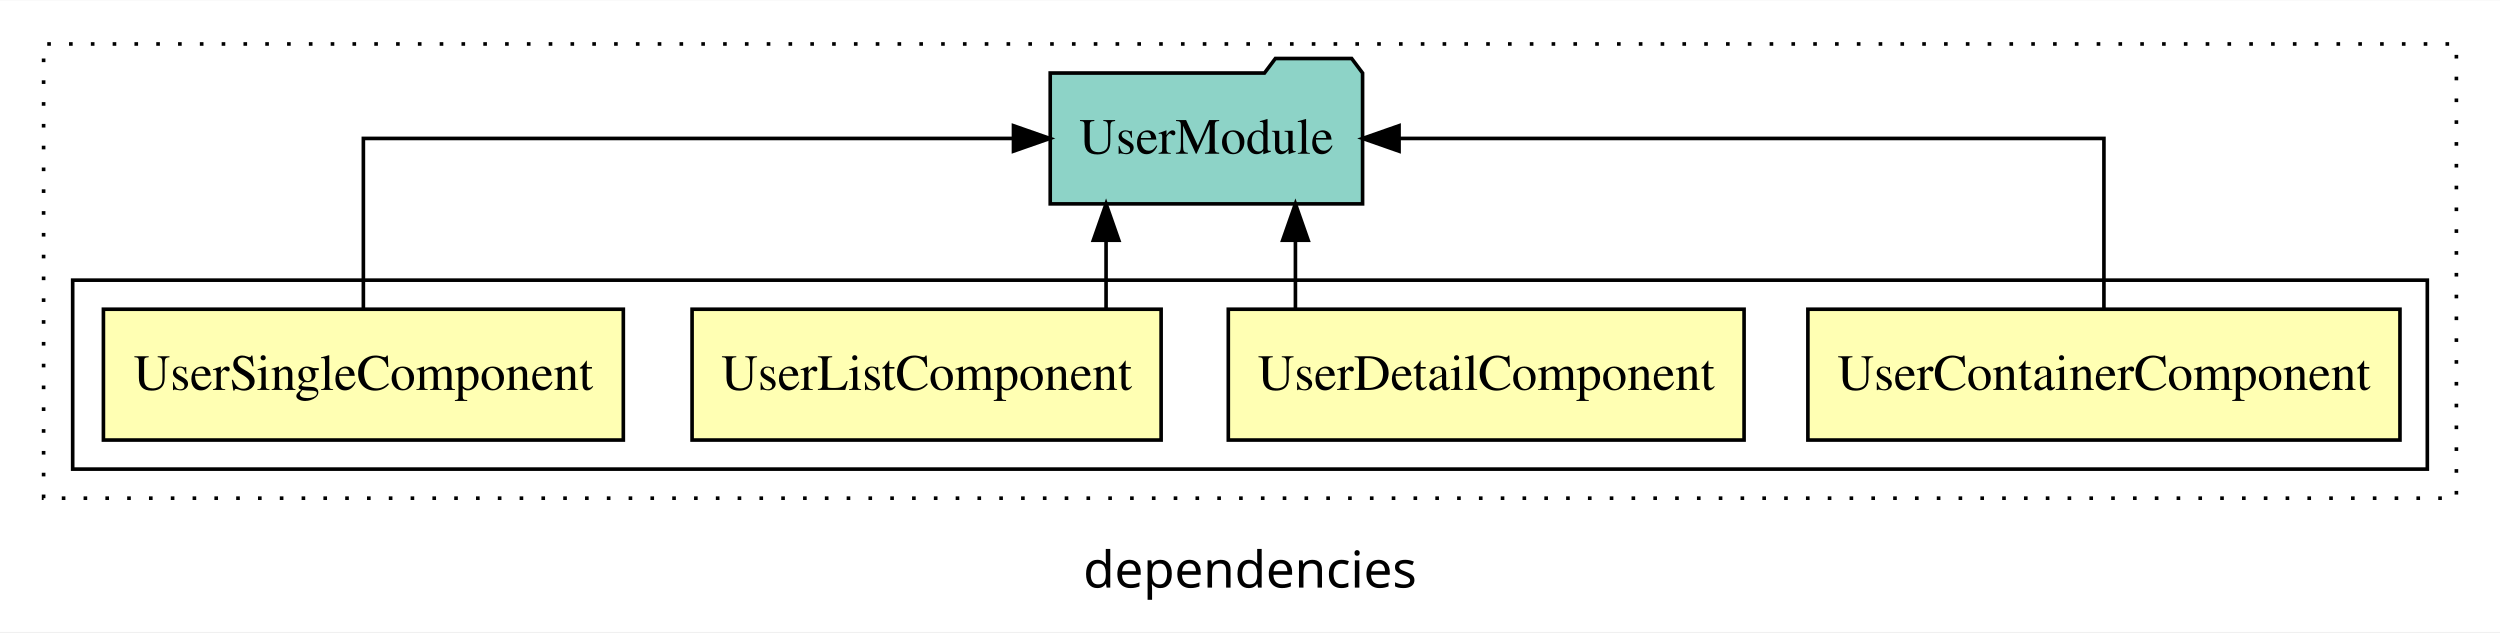
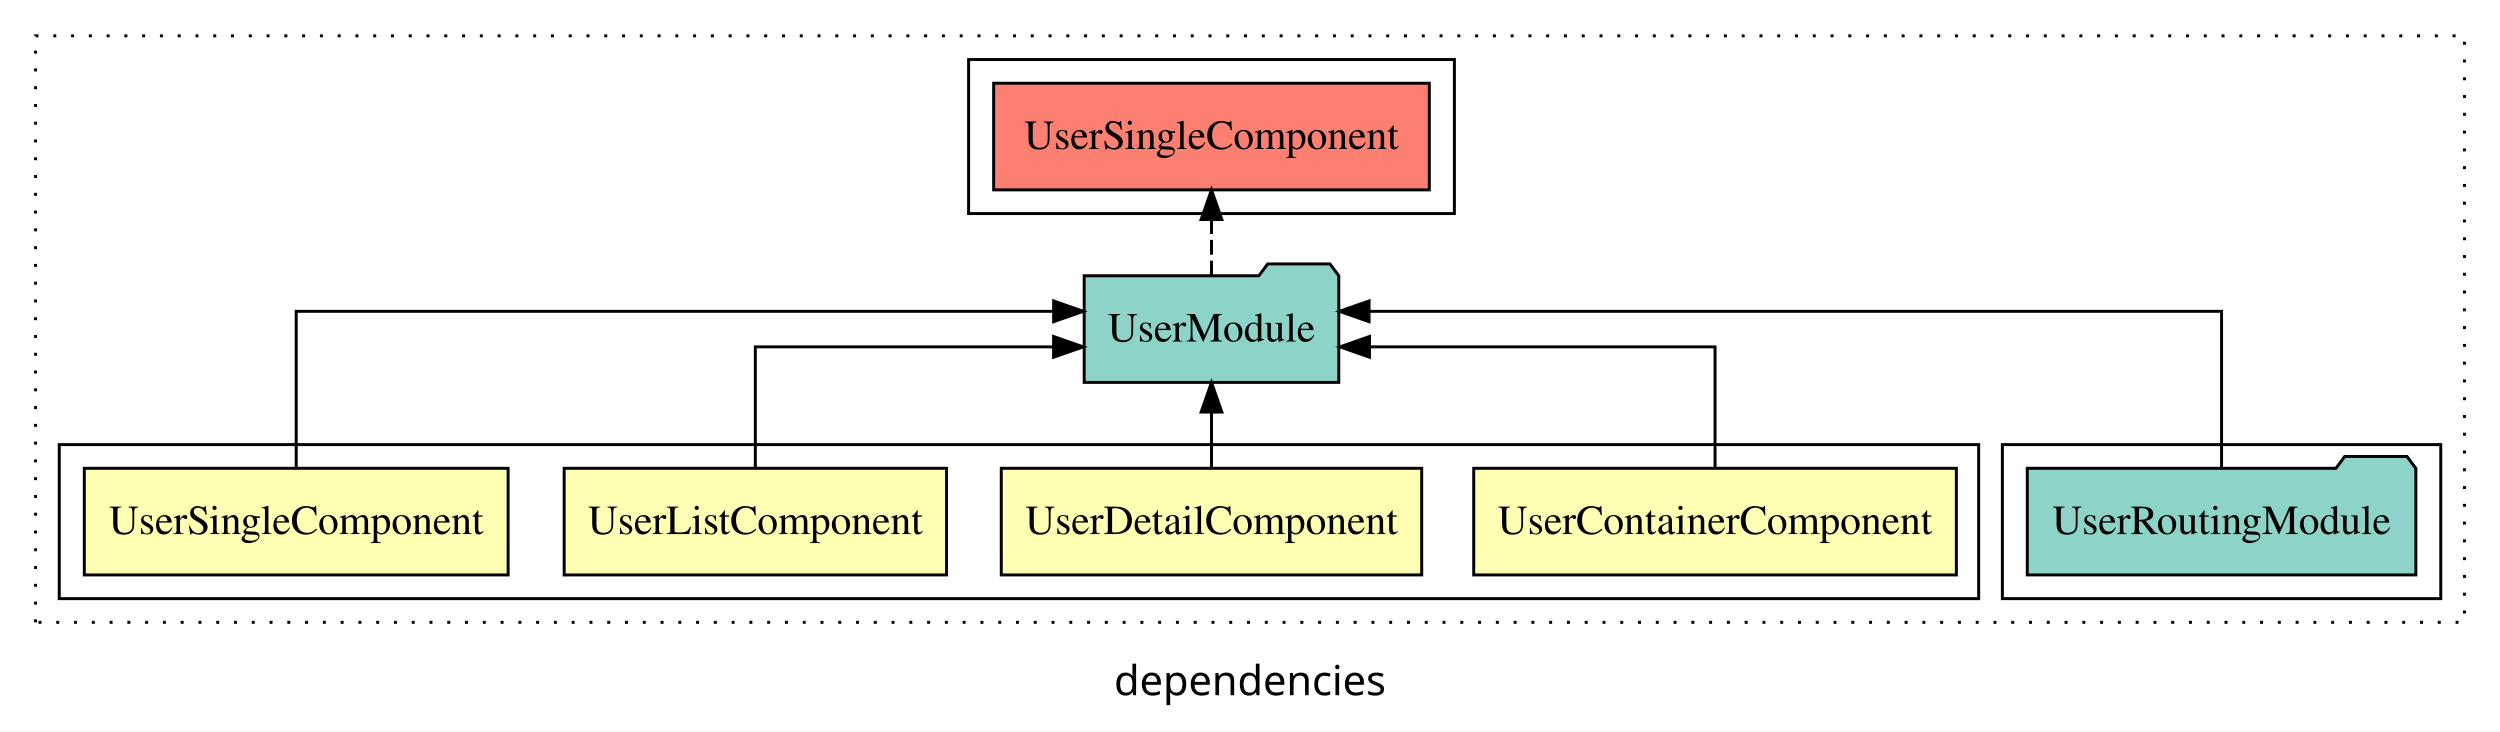
- <svg xmlns="http://www.w3.org/2000/svg" width="688pt" height="174pt" viewBox="0.00 0.00 688.00 173.80">
-   <g id="graph0" class="graph" transform="scale(1 1) rotate(0) translate(4 169.8)">
-     <polygon fill="white" stroke="transparent" points="-4,4 -4,-169.8 684,-169.8 684,4 -4,4" />
-     <text text-anchor="middle" x="340" y="-8.2" font-family="sans-serif" font-size="14.00">dependencies</text>
+ <svg xmlns="http://www.w3.org/2000/svg" width="844pt" height="247pt" viewBox="0.00 0.00 844.00 246.80">
+   <g id="graph0" class="graph" transform="scale(1 1) rotate(0) translate(4 242.8)">
+     <polygon fill="white" stroke="transparent" points="-4,4 -4,-242.8 840,-242.8 840,4 -4,4" />
+     <text text-anchor="middle" x="418" y="-8.2" font-family="sans-serif" font-size="14.00">dependencies</text>
    <g id="clust1" class="cluster">
-       <polygon fill="none" stroke="black" stroke-dasharray="1,5" points="8,-32.8 8,-157.8 672,-157.8 672,-32.8 8,-32.8" />
+       <polygon fill="none" stroke="black" stroke-dasharray="1,5" points="8,-32.8 8,-230.8 828,-230.8 828,-32.8 8,-32.8" />
+     </g>
+     <g id="clust7" class="cluster">
+       <polygon fill="none" stroke="black" points="672,-40.8 672,-92.8 820,-92.8 820,-40.8 672,-40.8" />
    </g>
    <g id="clust2" class="cluster">
      <polygon fill="none" stroke="black" points="16,-40.8 16,-92.8 664,-92.8 664,-40.8 16,-40.8" />
+     </g>
+     <g id="clust8" class="cluster">
+       <polygon fill="none" stroke="black" points="323,-170.8 323,-222.8 487,-222.8 487,-170.8 323,-170.8" />
    </g>
    <g id="node1" class="node">
      <polygon fill="#ffffb3" stroke="black" points="656.47,-84.8 493.53,-84.8 493.53,-48.8 656.47,-48.8 656.47,-84.8" />
      <text text-anchor="middle" x="575" y="-62.6" font-family="Times,serif" font-size="14.00">UserContainerComponent</text>
    </g>
    <g id="node5" class="node">
-       <polygon fill="#8dd3c7" stroke="black" points="370.98,-149.8 367.98,-153.8 346.98,-153.8 343.98,-149.8 285.02,-149.8 285.02,-113.8 370.98,-113.8 370.98,-149.8" />
-       <text text-anchor="middle" x="328" y="-127.6" font-family="Times,serif" font-size="14.00">UserModule</text>
+       <polygon fill="#8dd3c7" stroke="black" points="447.98,-149.8 444.98,-153.8 423.98,-153.8 420.98,-149.8 362.02,-149.8 362.02,-113.8 447.98,-113.8 447.98,-149.8" />
+       <text text-anchor="middle" x="405" y="-127.6" font-family="Times,serif" font-size="14.00">UserModule</text>
    </g>
    <g id="edge1" class="edge">
-       <path fill="none" stroke="black" d="M575,-84.91C575,-104.14 575,-131.8 575,-131.8 575,-131.8 381.02,-131.8 381.02,-131.8" />
-       <polygon fill="black" stroke="black" points="381.02,-128.3 371.02,-131.8 381.02,-135.3 381.02,-128.3" />
+       <path fill="none" stroke="black" d="M575,-84.82C575,-102.17 575,-125.8 575,-125.8 575,-125.8 458.34,-125.8 458.34,-125.8" />
+       <polygon fill="black" stroke="black" points="458.34,-122.3 448.34,-125.8 458.34,-129.3 458.34,-122.3" />
    </g>
    <g id="node2" class="node">
      <polygon fill="#ffffb3" stroke="black" points="475.97,-84.8 334.03,-84.8 334.03,-48.8 475.97,-48.8 475.97,-84.8" />
      <text text-anchor="middle" x="405" y="-62.6" font-family="Times,serif" font-size="14.00">UserDetailComponent</text>
    </g>
    <g id="edge2" class="edge">
-       <path fill="none" stroke="black" d="M352.5,-84.91C352.5,-84.91 352.5,-103.79 352.5,-103.79" />
-       <polygon fill="black" stroke="black" points="349,-103.79 352.5,-113.79 356,-103.79 349,-103.79" />
+       <path fill="none" stroke="black" d="M405,-84.91C405,-84.91 405,-103.79 405,-103.79" />
+       <polygon fill="black" stroke="black" points="401.5,-103.79 405,-113.79 408.5,-103.79 401.5,-103.79" />
    </g>
    <g id="node3" class="node">
      <polygon fill="#ffffb3" stroke="black" points="315.54,-84.8 186.46,-84.8 186.46,-48.8 315.54,-48.8 315.54,-84.8" />
      <text text-anchor="middle" x="251" y="-62.6" font-family="Times,serif" font-size="14.00">UserListComponent</text>
    </g>
    <g id="edge3" class="edge">
-       <path fill="none" stroke="black" d="M300.39,-84.91C300.39,-84.91 300.39,-103.79 300.39,-103.79" />
-       <polygon fill="black" stroke="black" points="296.89,-103.79 300.39,-113.79 303.89,-103.79 296.89,-103.79" />
+       <path fill="none" stroke="black" d="M251,-84.82C251,-102.17 251,-125.8 251,-125.8 251,-125.8 351.69,-125.8 351.69,-125.8" />
+       <polygon fill="black" stroke="black" points="351.69,-129.3 361.69,-125.8 351.69,-122.3 351.69,-129.3" />
    </g>
    <g id="node4" class="node">
      <polygon fill="#ffffb3" stroke="black" points="167.54,-84.8 24.46,-84.8 24.46,-48.8 167.54,-48.8 167.54,-84.8" />
      <text text-anchor="middle" x="96" y="-62.6" font-family="Times,serif" font-size="14.00">UserSingleComponent</text>
    </g>
    <g id="edge4" class="edge">
-       <path fill="none" stroke="black" d="M96,-84.91C96,-104.14 96,-131.8 96,-131.8 96,-131.8 274.91,-131.8 274.91,-131.8" />
-       <polygon fill="black" stroke="black" points="274.91,-135.3 284.91,-131.8 274.91,-128.3 274.91,-135.3" />
+       <path fill="none" stroke="black" d="M96,-85.08C96,-106.12 96,-137.8 96,-137.8 96,-137.8 351.71,-137.8 351.71,-137.8" />
+       <polygon fill="black" stroke="black" points="351.71,-141.3 361.71,-137.8 351.71,-134.3 351.71,-141.3" />
+     </g>
+     <g id="node7" class="node">
+       <polygon fill="#fb8072" stroke="black" points="478.54,-214.8 331.46,-214.8 331.46,-178.8 478.54,-178.8 478.54,-214.8" />
+       <text text-anchor="middle" x="405" y="-192.6" font-family="Times,serif" font-size="14.00">UserSingleComponent </text>
+     </g>
+     <g id="edge6" class="edge">
+       <path fill="none" stroke="black" stroke-dasharray="5,2" d="M405,-149.91C405,-149.91 405,-168.79 405,-168.79" />
+       <polygon fill="black" stroke="black" points="401.5,-168.79 405,-178.79 408.5,-168.79 401.5,-168.79" />
+     </g>
+     <g id="node6" class="node">
+       <polygon fill="#8dd3c7" stroke="black" points="811.59,-84.8 808.59,-88.8 787.59,-88.8 784.59,-84.8 680.41,-84.8 680.41,-48.8 811.59,-48.8 811.59,-84.8" />
+       <text text-anchor="middle" x="746" y="-62.6" font-family="Times,serif" font-size="14.00">UserRoutingModule</text>
+     </g>
+     <g id="edge5" class="edge">
+       <path fill="none" stroke="black" d="M746,-85.08C746,-106.12 746,-137.8 746,-137.8 746,-137.8 458.19,-137.8 458.19,-137.8" />
+       <polygon fill="black" stroke="black" points="458.19,-134.3 448.19,-137.8 458.19,-141.3 458.19,-134.3" />
    </g>
  </g>
</svg>
